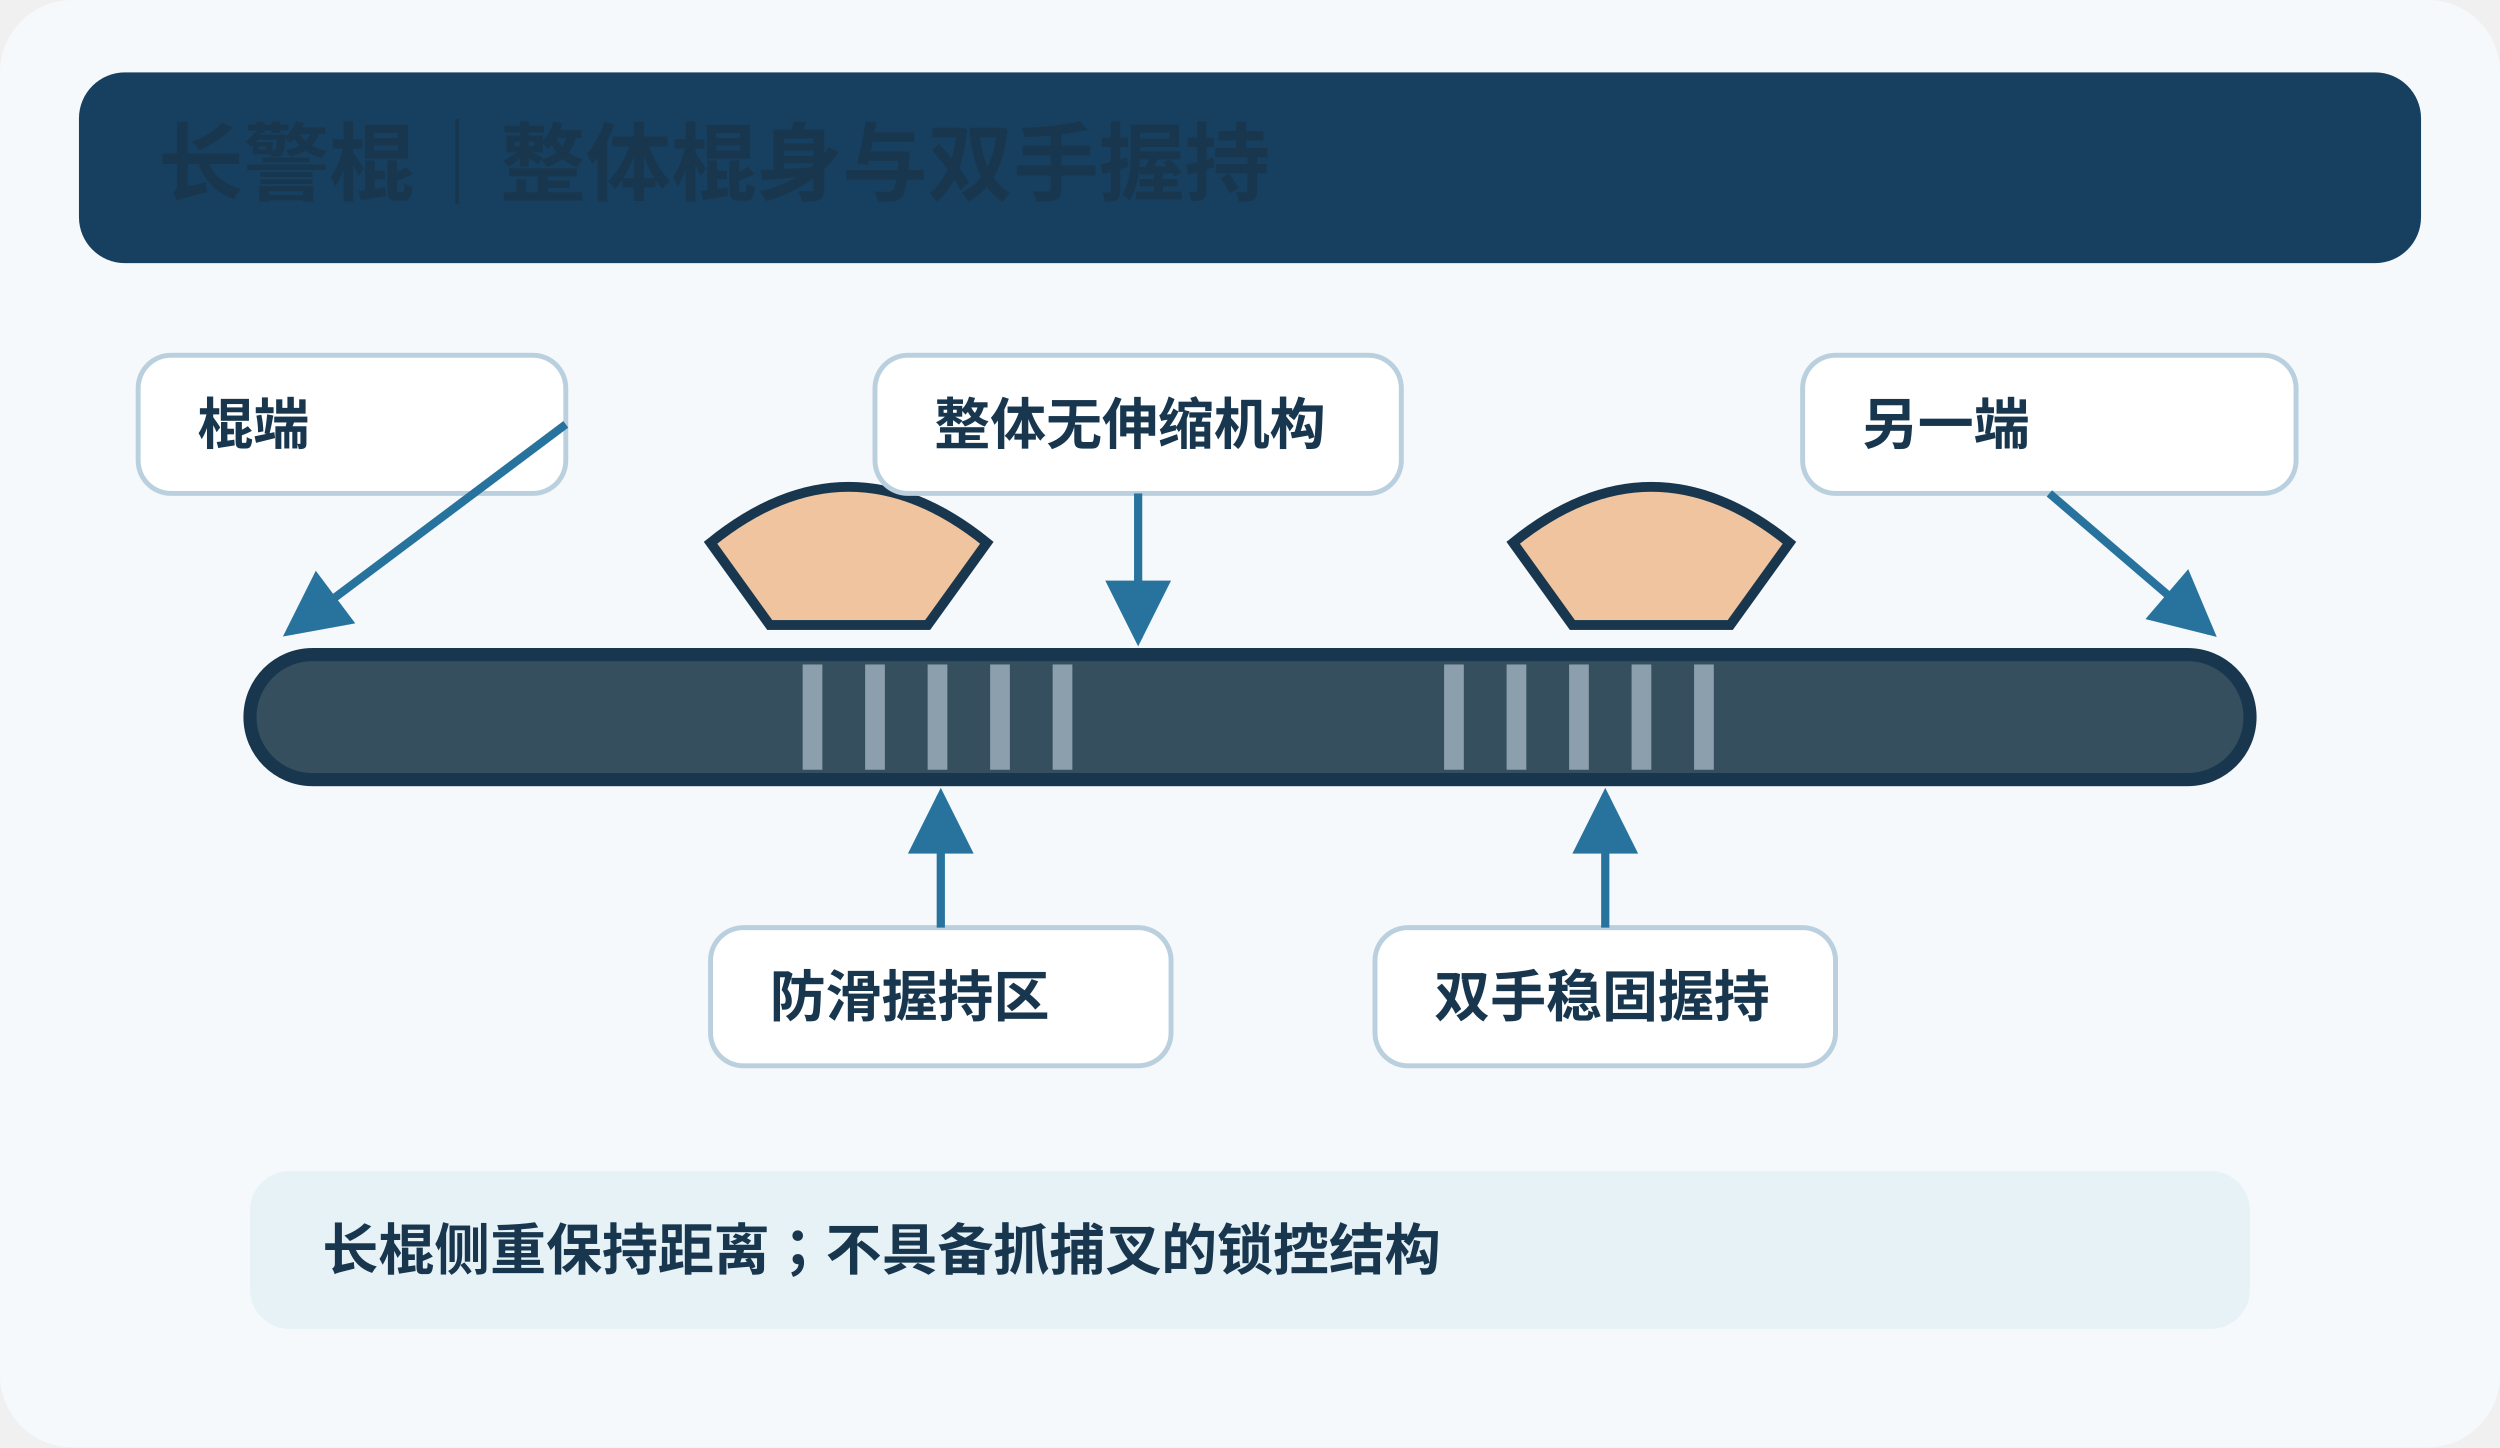
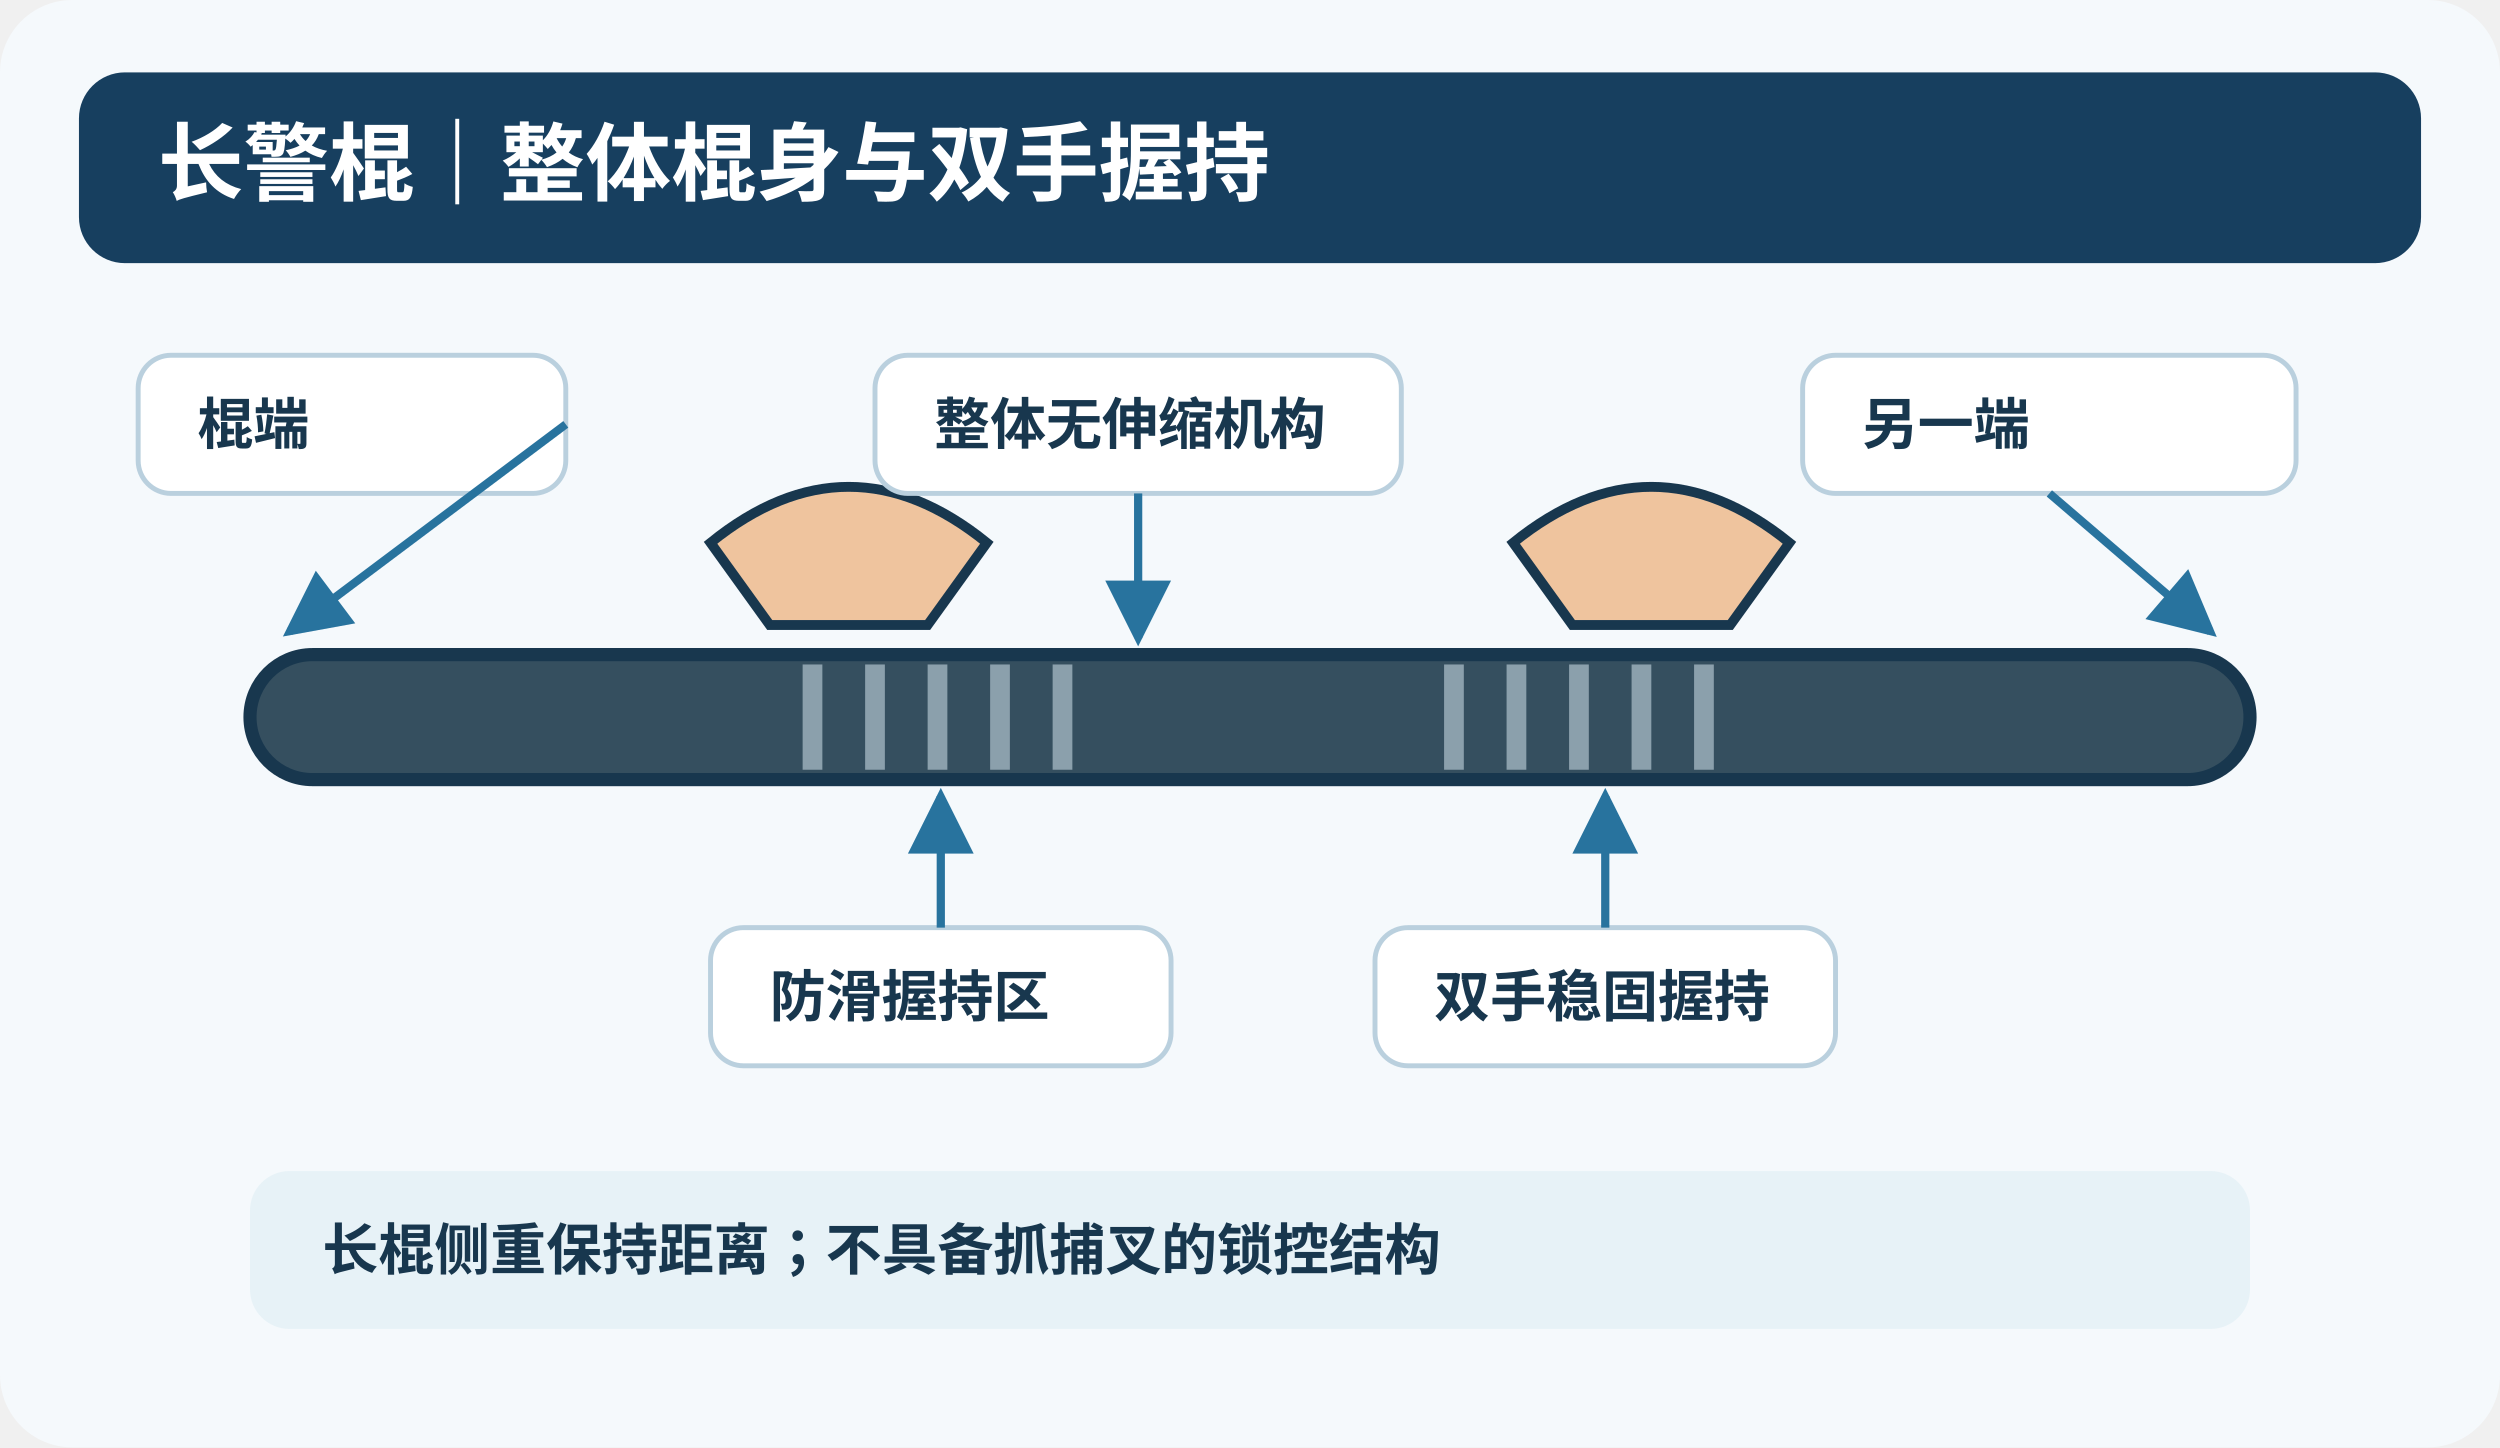
<svg xmlns="http://www.w3.org/2000/svg" viewBox="0 0 760 440" role="img" aria-labelledby="title desc">
  <defs>
-     <style>.t{font-family:"Microsoft YaHei","PingFang SC",sans-serif;fill:#18374e}.h{font-size:26px;font-weight:700}.s{font-size:17px;font-weight:700}.b{font-size:14px}.line{stroke:#28739e;stroke-width:2.5;fill:none}.label{fill:#fff;stroke:#bad0de;stroke-width:1.5}</style>
+     <style>.t{font-family:"Microsoft YaHei","PingFang SC",sans-serif;fill:#18374e}.light{fill:#fff}.dark{fill:#18374e}.h{font-size:26px;font-weight:700}.s{font-size:17px;font-weight:700}.b{font-size:14px}.line{stroke:#28739e;stroke-width:2.5;fill:none}.label{fill:#fff;stroke:#bad0de;stroke-width:1.5}.mobile{display:none}@media (max-width:500px){.mobile{display:block}}</style>
    <marker id="a" markerWidth="8" markerHeight="8" refX="7" refY="4" orient="auto">
      <path d="M0 0l8 4-8 4z" fill="#28739e" />
    </marker>
  </defs>
  <rect width="760" height="440" rx="22" fill="#f5f9fc" />
  <rect x="24" y="22" width="712" height="58" rx="14" fill="#173f5f" />
-   <text x="48" y="59" class="t h" fill="#fff">长警棍｜整体棍身与双手握持</text>
+   <text x="48" y="59" class="t h light">长警棍｜整体棍身与双手握持</text>
  <g aria-label="长警棍">
    <rect x="76" y="199" width="608" height="38" rx="19" fill="#354f5f" stroke="#18374e" stroke-width="4" />
    <path d="M247 202v32M266 202v32M285 202v32M304 202v32M323 202v32M442 202v32M461 202v32M480 202v32M499 202v32M518 202v32" stroke="#8ba0ac" stroke-width="6" />
    <path d="M216 165q42-34 84 0l-18 25h-48zM460 165q42-34 84 0l-18 25h-48z" fill="#efc49e" stroke="#18374e" stroke-width="3" />
  </g>
  <g>
    <rect x="42" y="108" width="130" height="42" rx="10" class="label" />
    <text x="60" y="135" class="t s">棍端</text>
    <path d="M172 129l-84 63" class="line" marker-end="url(#a)" />
    <rect x="266" y="108" width="160" height="42" rx="10" class="label" />
    <text x="284" y="135" class="t s">整体无伸缩机构</text>
    <path d="M346 150v44" class="line" marker-end="url(#a)" />
    <rect x="548" y="108" width="150" height="42" rx="10" class="label" />
    <text x="566" y="135" class="t s">另一端</text>
    <path d="M623 150l49 42" class="line" marker-end="url(#a)" />
    <rect x="216" y="282" width="140" height="42" rx="10" class="label" />
    <text x="234" y="309" class="t s">防滑握持区</text>
    <path d="M286 282v-40" class="line" marker-end="url(#a)" />
    <rect x="418" y="282" width="140" height="42" rx="10" class="label" />
    <text x="436" y="309" class="t s">双手稳固握持</text>
    <path d="M488 282v-40" class="line" marker-end="url(#a)" />
  </g>
  <rect x="76" y="356" width="608" height="48" rx="12" fill="#e7f2f7" />
  <text x="98" y="386" class="t s">长棍侧重保持距离；不具备抓捕叉的锁控结构</text>
+   <g class="mobile" aria-label="移动端长警棍结构">
+     <rect width="760" height="440" rx="22" fill="#f5f9fc" />
+     <rect x="24" y="22" width="712" height="64" rx="14" fill="#173f5f" />
+     <text x="48" y="64" class="t light" font-size="30" font-weight="700">长警棍｜结构</text>
+     <rect x="72" y="150" width="616" height="44" rx="22" fill="#354f5f" stroke="#18374e" stroke-width="4" />
+     <path d="M240 152v40M270 152v40M300 152v40M460 152v40M490 152v40M520 152v40" stroke="#8ba0ac" stroke-width="7" />
+     <text x="72" y="242" class="t dark" font-size="27" font-weight="700">棍身整体无伸缩机构</text>
+     <text x="72" y="292" class="t dark" font-size="27" font-weight="700">两段防滑区便于双手稳固握持</text>
+     <text x="72" y="342" class="t dark" font-size="27" font-weight="700">长棍侧重保持距离</text>
+     <text x="72" y="396" class="t dark" font-size="25" font-weight="700">不具备抓捕叉的锁控结构</text>
+   </g>
</svg>
